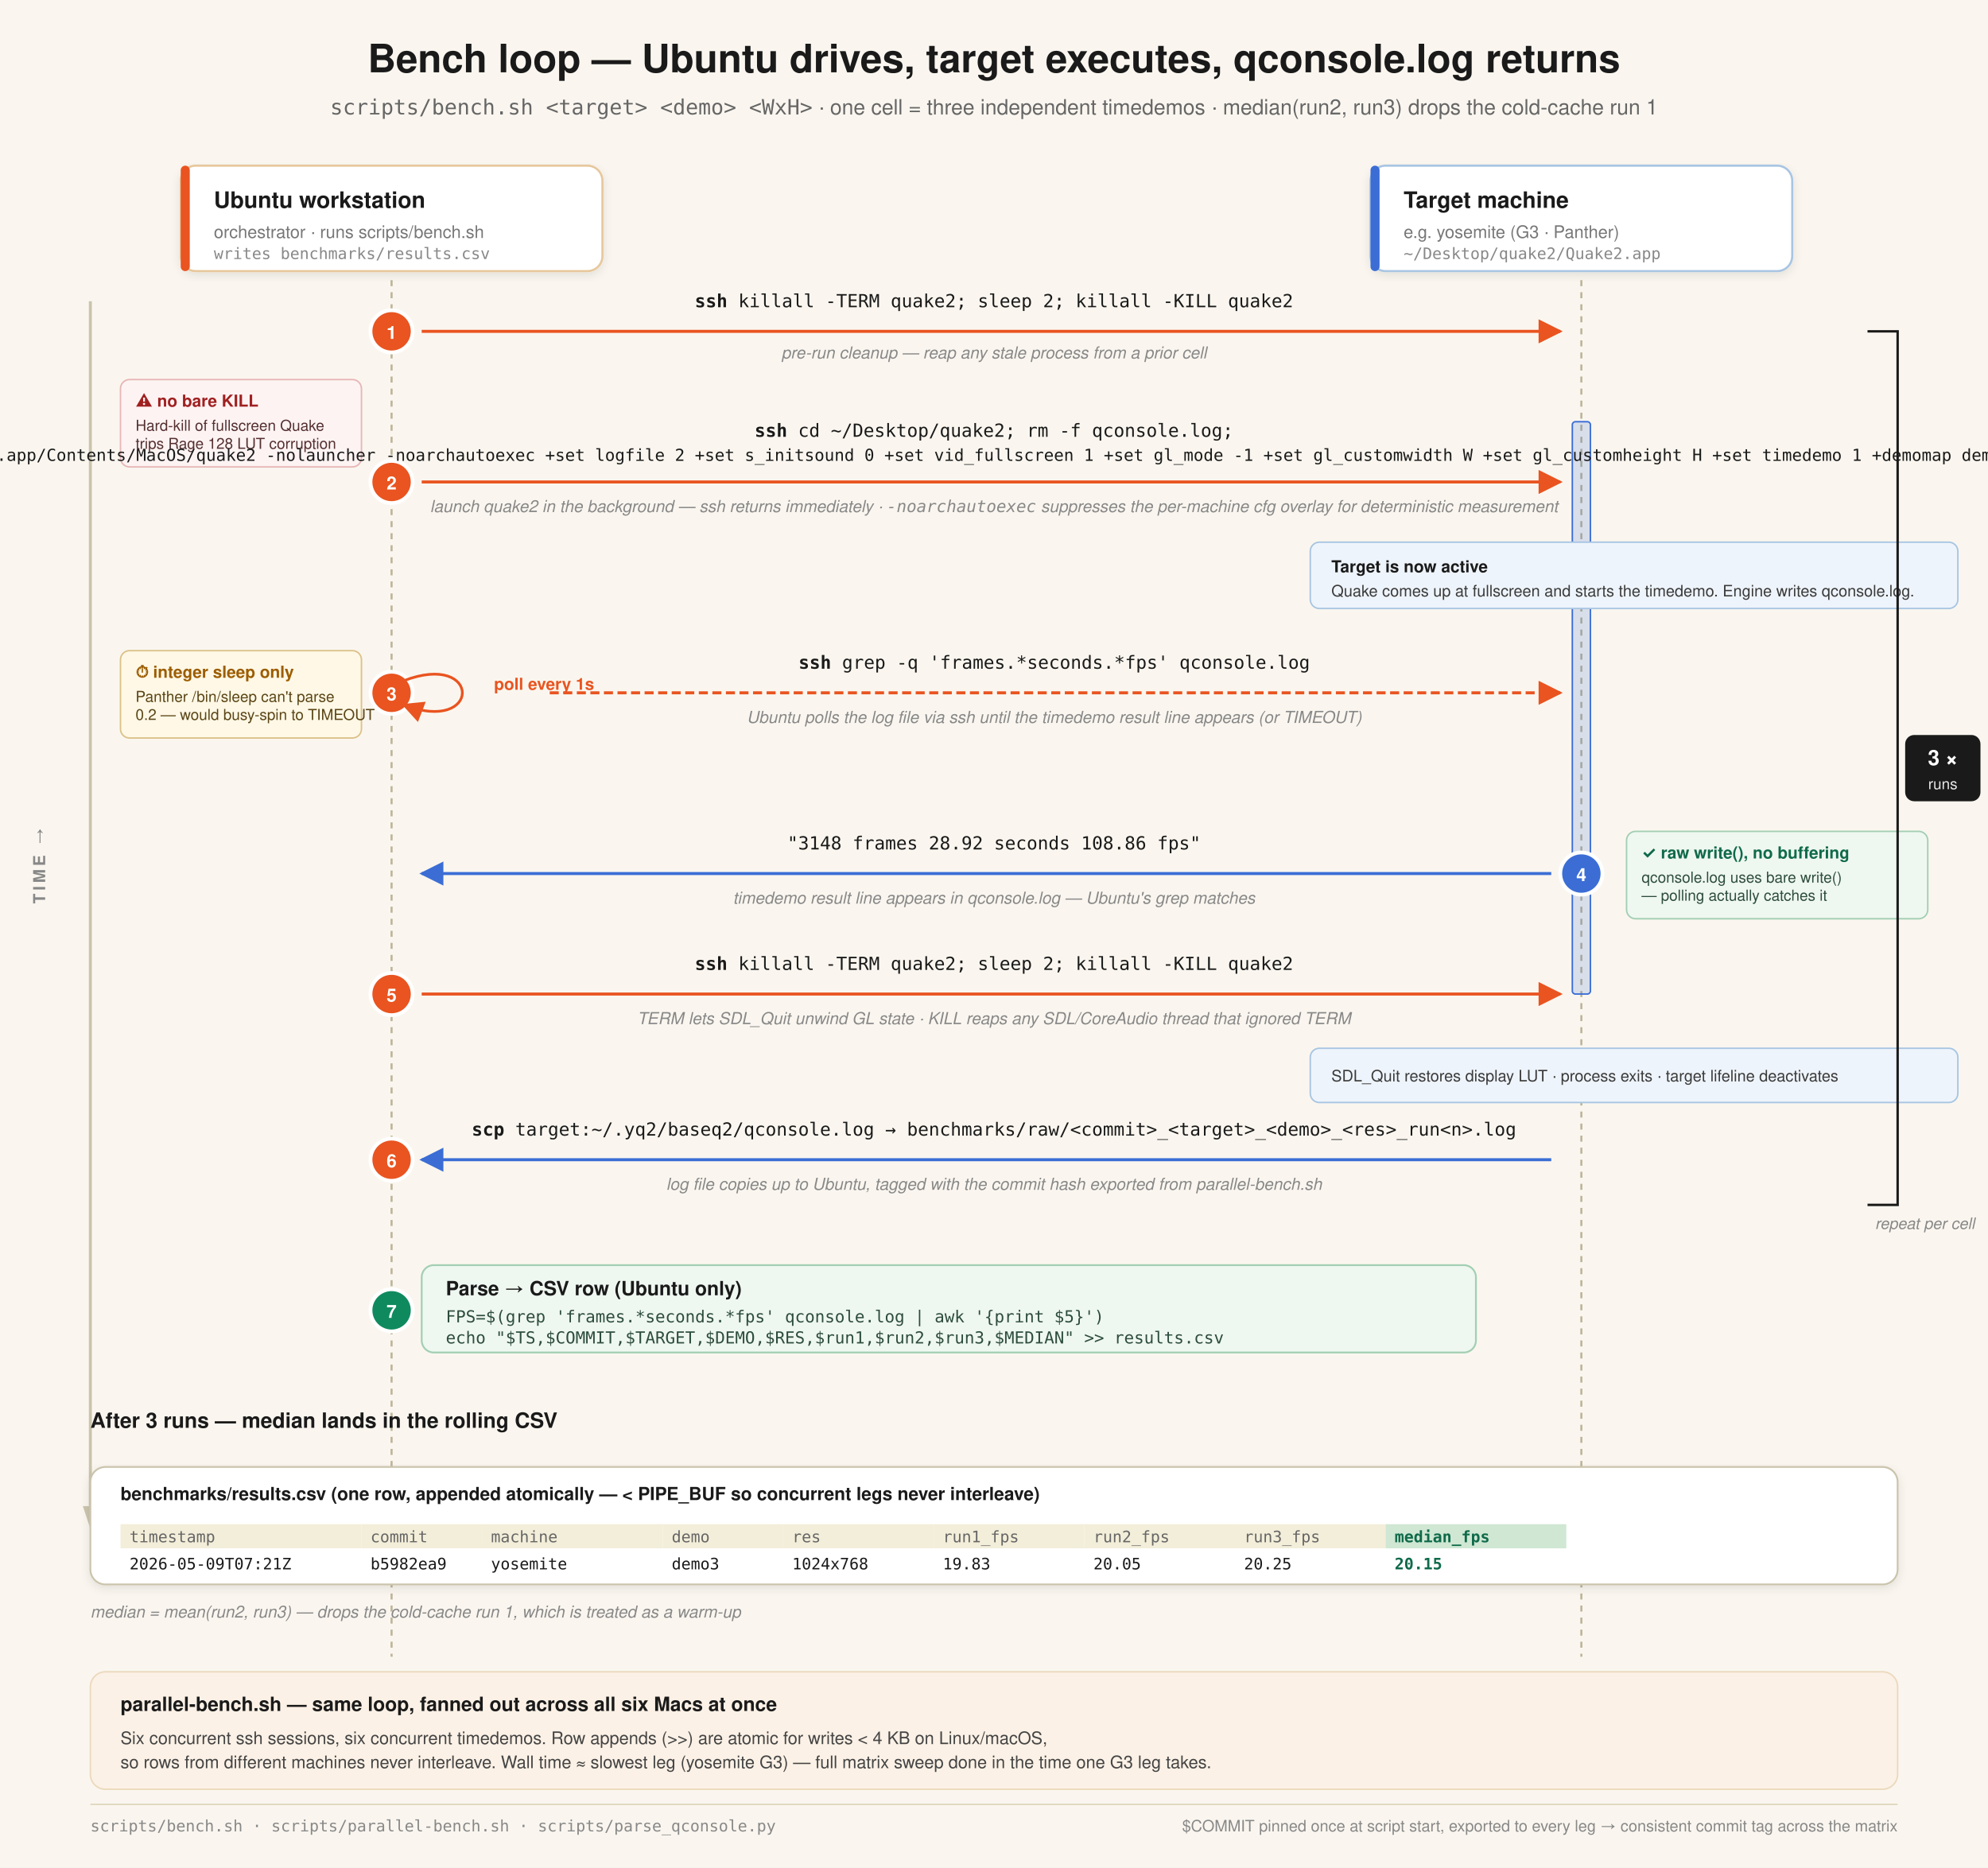
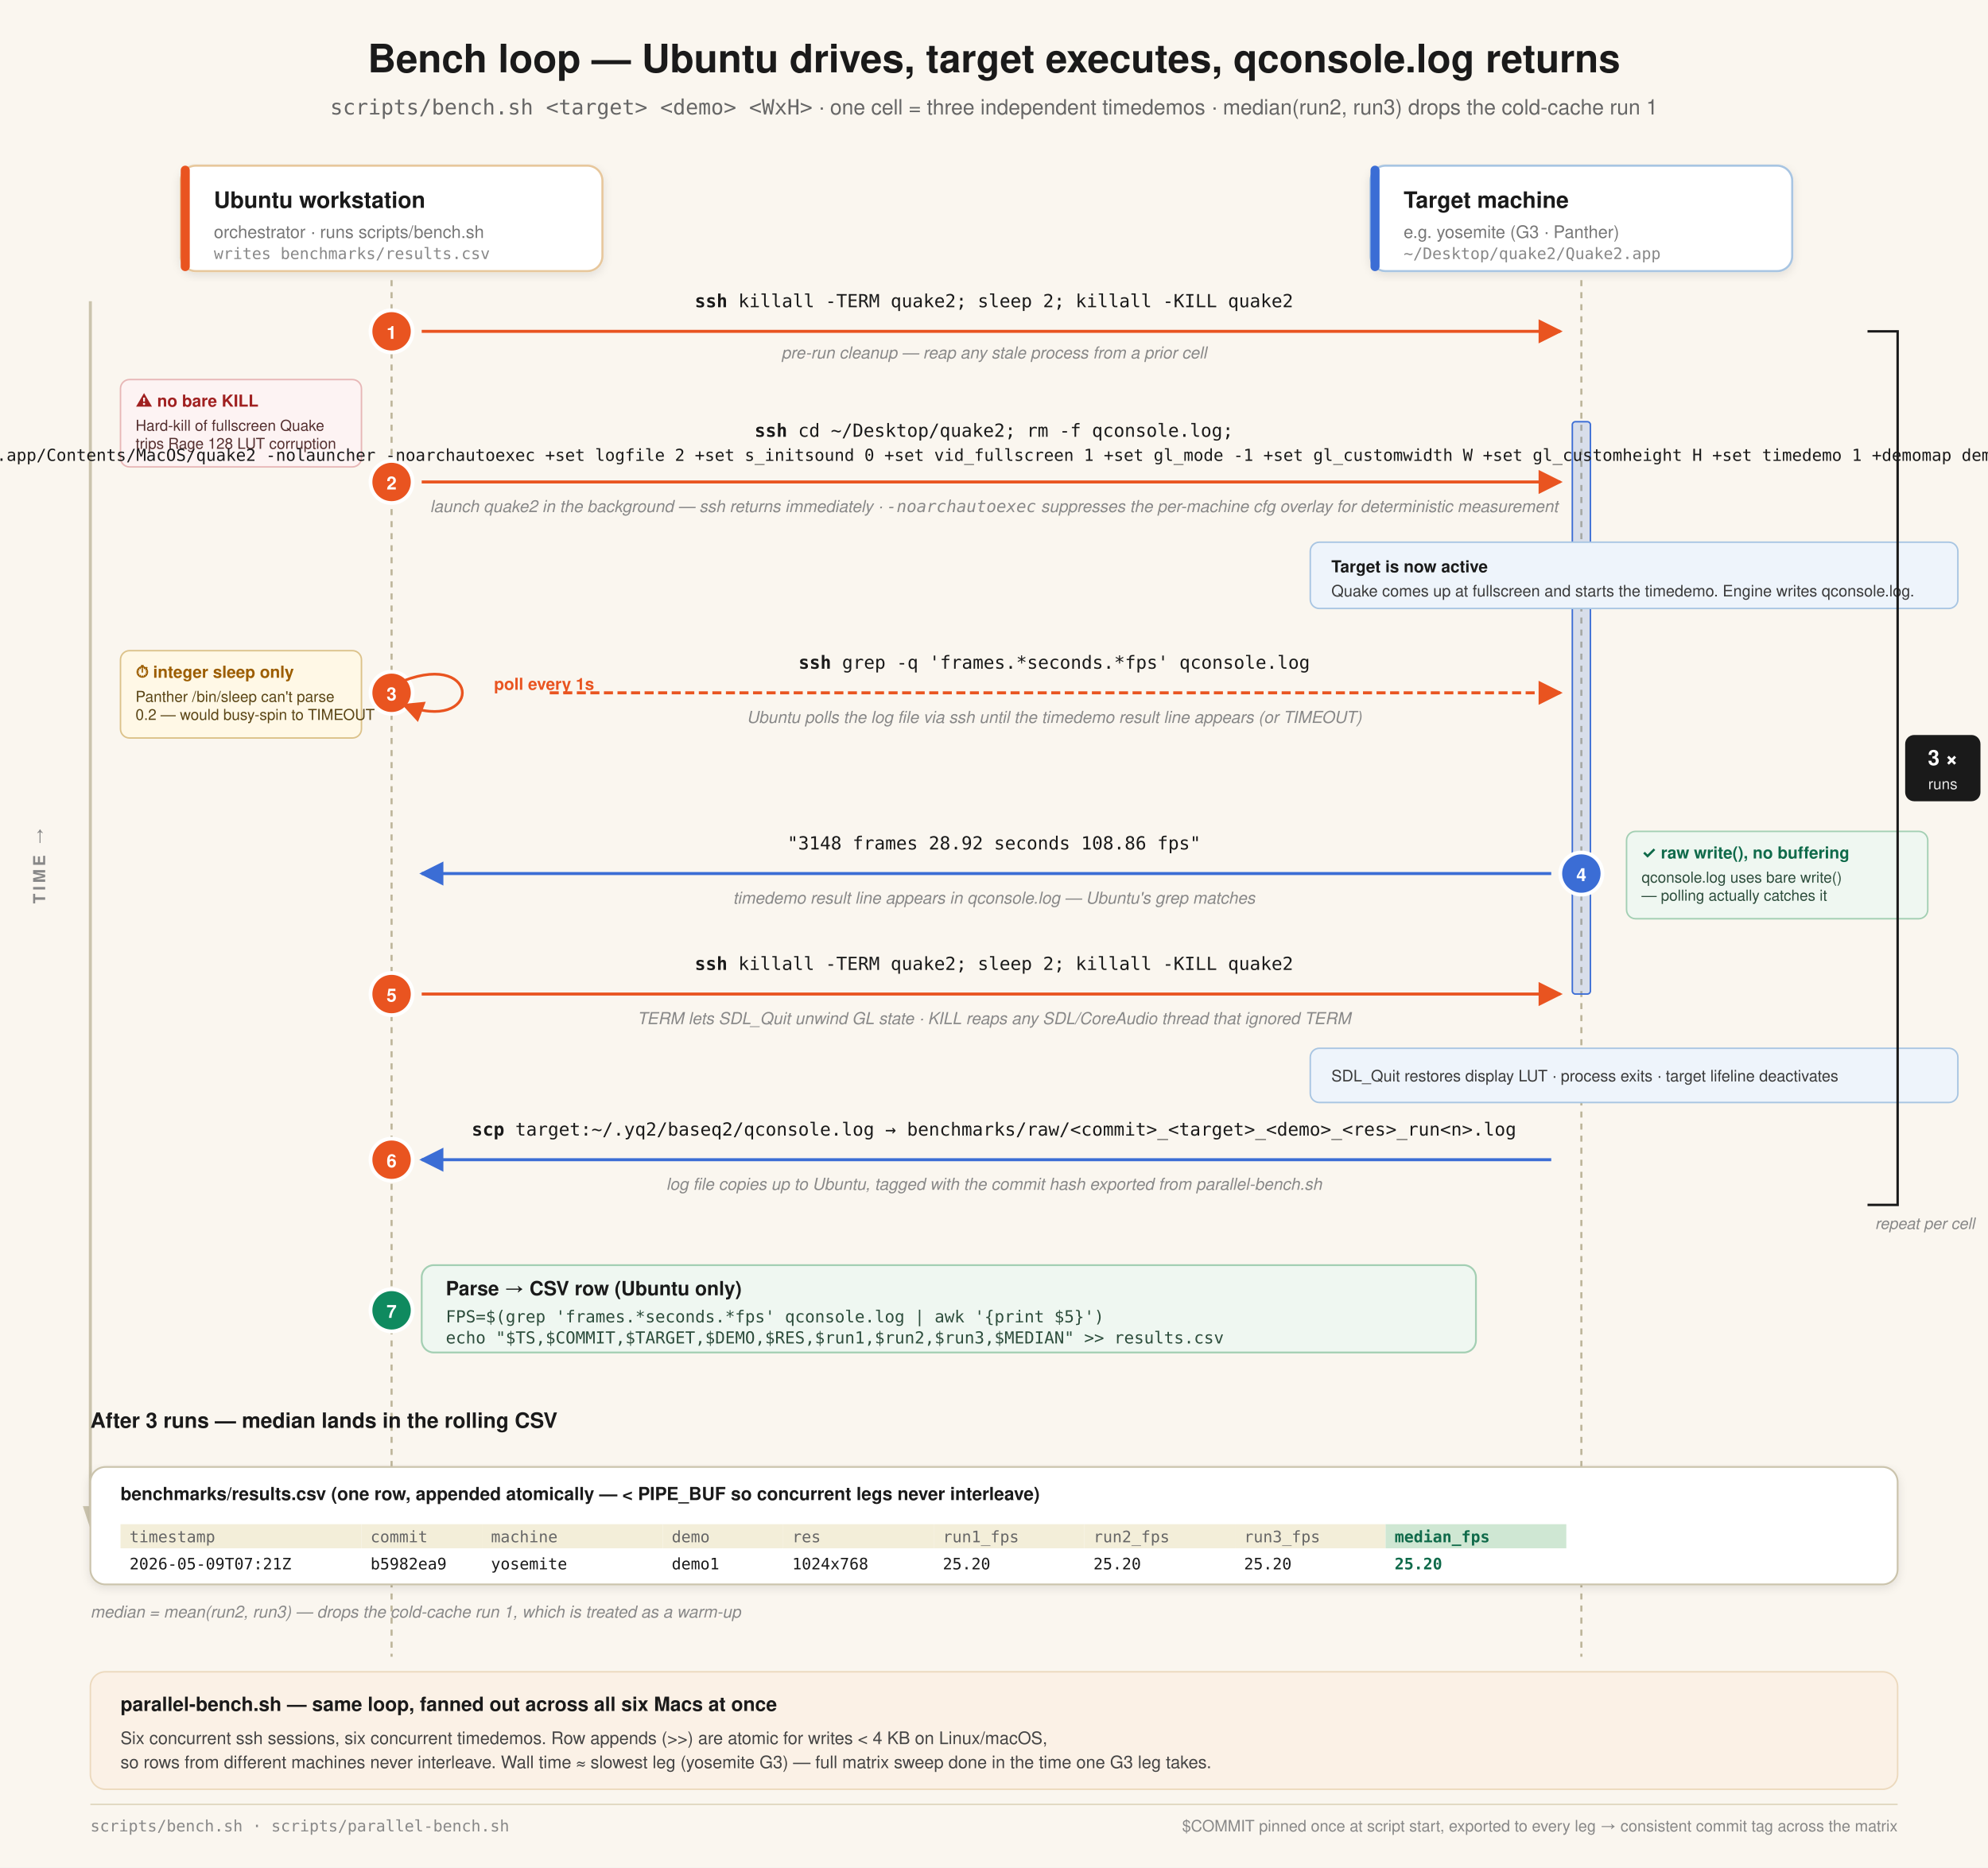
<svg xmlns="http://www.w3.org/2000/svg" viewBox="0 0 1320 1240" font-family="-apple-system, system-ui, 'Segoe UI', Helvetica, Arial, sans-serif">
  <defs>
    <marker id="bl-orange" viewBox="0 0 10 10" refX="9" refY="5" markerWidth="8" markerHeight="8" orient="auto-start-reverse">
      <path d="M 0 0 L 10 5 L 0 10 z" fill="#e95420" />
    </marker>
    <marker id="bl-blue" viewBox="0 0 10 10" refX="9" refY="5" markerWidth="8" markerHeight="8" orient="auto-start-reverse">
      <path d="M 0 0 L 10 5 L 0 10 z" fill="#3b6dd5" />
    </marker>
    <marker id="bl-green" viewBox="0 0 10 10" refX="9" refY="5" markerWidth="8" markerHeight="8" orient="auto-start-reverse">
      <path d="M 0 0 L 10 5 L 0 10 z" fill="#0f8a5f" />
    </marker>
    <marker id="bl-ink" viewBox="0 0 10 10" refX="9" refY="5" markerWidth="7" markerHeight="7" orient="auto-start-reverse">
      <path d="M 0 0 L 10 5 L 0 10 z" fill="#3a3a3a" />
    </marker>
    <filter id="bl-shadow" x="-5%" y="-5%" width="110%" height="115%">
      <feDropShadow dx="0" dy="2" stdDeviation="3" flood-opacity="0.10" />
    </filter>
  </defs>
  <rect width="1320" height="1240" fill="#faf6ef" />
  <text x="660" y="48" text-anchor="middle" font-size="26" font-weight="700" fill="#1a1a1a">Bench loop — Ubuntu drives, target executes, qconsole.log returns</text>
  <text x="660" y="76" text-anchor="middle" font-size="14" fill="#666">
    <tspan font-family="ui-monospace, Menlo, Consolas, monospace">scripts/bench.sh &lt;target&gt; &lt;demo&gt; &lt;WxH&gt;</tspan> · one cell = three independent timedemos · median(run2, run3) drops the cold-cache run 1</text>
  <g transform="translate(120, 110)">
    <rect x="0" y="0" width="280" height="70" rx="10" fill="#ffffff" stroke="#e7c79c" stroke-width="1.4" filter="url(#bl-shadow)" />
    <rect x="0" y="0" width="6" height="70" rx="3" fill="#e95420" />
    <text x="22" y="28" font-size="15" font-weight="700" fill="#1a1a1a">Ubuntu workstation</text>
    <text x="22" y="48" font-size="11.5" fill="#777">orchestrator · runs scripts/bench.sh</text>
    <text x="22" y="62" font-family="ui-monospace, Menlo, Consolas, monospace" font-size="10.5" fill="#888">writes benchmarks/results.csv</text>
  </g>
  <g transform="translate(910, 110)">
    <rect x="0" y="0" width="280" height="70" rx="10" fill="#ffffff" stroke="#a8c5e2" stroke-width="1.4" filter="url(#bl-shadow)" />
    <rect x="0" y="0" width="6" height="70" rx="3" fill="#3b6dd5" />
    <text x="22" y="28" font-size="15" font-weight="700" fill="#1a1a1a">Target machine</text>
    <text x="22" y="48" font-size="11.5" fill="#777">e.g. yosemite (G3 · Panther)</text>
    <text x="22" y="62" font-family="ui-monospace, Menlo, Consolas, monospace" font-size="10.5" fill="#888">~/Desktop/quake2/Quake2.app</text>
  </g>
  <g stroke="#bdb59a" stroke-width="1.4" stroke-dasharray="4 4">
    <line x1="260" y1="186" x2="260" y2="1100" />
    <line x1="1050" y1="186" x2="1050" y2="1100" />
  </g>
  <g transform="translate(60, 200)">
    <line x1="0" y1="0" x2="0" y2="800" stroke="#cbc4ad" stroke-width="2" />
    <path d="M -5 800 L 0 815 L 5 800 z" fill="#cbc4ad" />
    <text x="-30" y="400" font-size="11" font-weight="600" fill="#888" letter-spacing="2" transform="rotate(-90, -30, 400)">TIME →</text>
  </g>
  <rect x="1044" y="280" width="12" height="380" rx="2" fill="#3b6dd5" opacity="0.18" />
  <rect x="1044" y="280" width="12" height="380" rx="2" fill="none" stroke="#3b6dd5" stroke-width="1" />
  <g transform="translate(0, 220)">
    <circle cx="260" cy="0" r="14" fill="#e95420" stroke="#fff" stroke-width="2.5" />
    <text x="260" y="5" text-anchor="middle" font-size="12" font-weight="700" fill="#fff">1</text>
    <line x1="280" y1="0" x2="1036" y2="0" stroke="#e95420" stroke-width="2" marker-end="url(#bl-orange)" />
    <text x="660" y="-16" text-anchor="middle" font-family="ui-monospace, Menlo, Consolas, monospace" font-size="12" fill="#1a1a1a">
      <tspan font-weight="700">ssh</tspan>  killall -TERM quake2; sleep 2; killall -KILL quake2</text>
    <text x="660" y="18" text-anchor="middle" font-size="11" fill="#888" font-style="italic">pre-run cleanup — reap any stale process from a prior cell</text>
  </g>
  <g transform="translate(80, 252)">
    <rect x="0" y="0" width="160" height="58" rx="6" fill="#fdf3f3" stroke="#e7b6b6" stroke-width="1" />
    <text x="10" y="18" font-size="11" font-weight="700" fill="#a02020">⚠ no bare KILL</text>
    <text x="10" y="34" font-size="10" fill="#553030">Hard-kill of fullscreen Quake</text>
    <text x="10" y="46" font-size="10" fill="#553030">trips Rage 128 LUT corruption</text>
  </g>
  <g transform="translate(0, 320)">
    <circle cx="260" cy="0" r="14" fill="#e95420" stroke="#fff" stroke-width="2.5" />
    <text x="260" y="5" text-anchor="middle" font-size="12" font-weight="700" fill="#fff">2</text>
    <line x1="280" y1="0" x2="1036" y2="0" stroke="#e95420" stroke-width="2" marker-end="url(#bl-orange)" />
    <text x="660" y="-30" text-anchor="middle" font-family="ui-monospace, Menlo, Consolas, monospace" font-size="12" fill="#1a1a1a">
      <tspan font-weight="700">ssh</tspan>  cd ~/Desktop/quake2; rm -f qconsole.log;</text>
    <text x="660" y="-14" text-anchor="middle" font-family="ui-monospace, Menlo, Consolas, monospace" font-size="11" fill="#1a1a1a">./Quake2.app/Contents/MacOS/quake2 -nolauncher -noarchautoexec +set logfile 2 +set s_initsound 0 +set vid_fullscreen 1 +set gl_mode -1 +set gl_customwidth W +set gl_customheight H +set timedemo 1 +demomap demoN.dm2 &amp;</text>
    <text x="660" y="20" text-anchor="middle" font-size="11" fill="#888" font-style="italic">launch quake2 in the background — ssh returns immediately · <tspan font-family="ui-monospace, Menlo, Consolas, monospace">-noarchautoexec</tspan> suppresses the per-machine cfg overlay for deterministic measurement</text>
  </g>
  <g transform="translate(870, 360)">
    <rect x="0" y="0" width="430" height="44" rx="6" fill="#eef4fb" stroke="#a8c5e2" stroke-width="1" />
    <text x="14" y="20" font-size="11" font-weight="700" fill="#1a1a1a">Target is now active</text>
    <text x="14" y="36" font-size="10.5" fill="#3a3a3a">Quake comes up at fullscreen and starts the timedemo. Engine writes qconsole.log.</text>
  </g>
  <g transform="translate(0, 460)">
    <circle cx="260" cy="0" r="14" fill="#e95420" stroke="#fff" stroke-width="2.5" />
    <text x="260" y="5" text-anchor="middle" font-size="12" font-weight="700" fill="#fff">3</text>
    <path d="M 268 -8 C 320 -28 320 28 268 8" stroke="#e95420" stroke-width="1.8" fill="none" marker-end="url(#bl-orange)" />
    <text x="328" y="-2" font-size="11" font-weight="700" fill="#e95420">poll every 1s</text>
    <line x1="365" y1="0" x2="1036" y2="0" stroke="#e95420" stroke-width="2" stroke-dasharray="6 3" marker-end="url(#bl-orange)" />
    <text x="700" y="-16" text-anchor="middle" font-family="ui-monospace, Menlo, Consolas, monospace" font-size="12" fill="#1a1a1a">
      <tspan font-weight="700">ssh</tspan>  grep -q 'frames.*seconds.*fps' qconsole.log</text>
    <text x="700" y="20" text-anchor="middle" font-size="11" fill="#888" font-style="italic">Ubuntu polls the log file via ssh until the timedemo result line appears (or TIMEOUT)</text>
  </g>
  <g transform="translate(80, 432)">
    <rect x="0" y="0" width="160" height="58" rx="6" fill="#fff8e6" stroke="#dcc28a" stroke-width="1" />
    <text x="10" y="18" font-size="11" font-weight="700" fill="#9c5d00">⏱ integer sleep only</text>
    <text x="10" y="34" font-size="10" fill="#5a4515">Panther /bin/sleep can't parse</text>
    <text x="10" y="46" font-size="10" fill="#5a4515">0.2 — would busy-spin to TIMEOUT</text>
  </g>
  <g transform="translate(0, 580)">
    <circle cx="1050" cy="0" r="14" fill="#3b6dd5" stroke="#fff" stroke-width="2.5" />
    <text x="1050" y="5" text-anchor="middle" font-size="12" font-weight="700" fill="#fff">4</text>
    <line x1="1030" y1="0" x2="280" y2="0" stroke="#3b6dd5" stroke-width="2" marker-end="url(#bl-blue)" />
    <text x="660" y="-16" text-anchor="middle" font-family="ui-monospace, Menlo, Consolas, monospace" font-size="12" fill="#1a1a1a">"3148 frames 28.92 seconds 108.86 fps"</text>
    <text x="660" y="20" text-anchor="middle" font-size="11" fill="#888" font-style="italic">timedemo result line appears in qconsole.log — Ubuntu's grep matches</text>
  </g>
  <g transform="translate(1080, 552)">
    <rect x="0" y="0" width="200" height="58" rx="6" fill="#eff7f1" stroke="#a3cfb3" stroke-width="1" />
    <text x="10" y="18" font-size="11" font-weight="700" fill="#0f6a4a">✓ raw write(), no buffering</text>
    <text x="10" y="34" font-size="10" fill="#2d4d3c">qconsole.log uses bare write()</text>
    <text x="10" y="46" font-size="10" fill="#2d4d3c">— polling actually catches it</text>
  </g>
  <g transform="translate(0, 660)">
    <circle cx="260" cy="0" r="14" fill="#e95420" stroke="#fff" stroke-width="2.5" />
    <text x="260" y="5" text-anchor="middle" font-size="12" font-weight="700" fill="#fff">5</text>
    <line x1="280" y1="0" x2="1036" y2="0" stroke="#e95420" stroke-width="2" marker-end="url(#bl-orange)" />
    <text x="660" y="-16" text-anchor="middle" font-family="ui-monospace, Menlo, Consolas, monospace" font-size="12" fill="#1a1a1a">
      <tspan font-weight="700">ssh</tspan>  killall -TERM quake2; sleep 2; killall -KILL quake2</text>
    <text x="660" y="20" text-anchor="middle" font-size="11" fill="#888" font-style="italic">TERM lets SDL_Quit unwind GL state · KILL reaps any SDL/CoreAudio thread that ignored TERM</text>
  </g>
  <g transform="translate(870, 696)">
    <rect x="0" y="0" width="430" height="36" rx="6" fill="#eef4fb" stroke="#a8c5e2" stroke-width="1" />
    <text x="14" y="22" font-size="10.5" fill="#3a3a3a">SDL_Quit restores display LUT · process exits · target lifeline deactivates</text>
  </g>
  <g transform="translate(0, 770)">
    <circle cx="260" cy="0" r="14" fill="#e95420" stroke="#fff" stroke-width="2.5" />
    <text x="260" y="5" text-anchor="middle" font-size="12" font-weight="700" fill="#fff">6</text>
    <line x1="1030" y1="0" x2="280" y2="0" stroke="#3b6dd5" stroke-width="2" marker-end="url(#bl-blue)" />
    <text x="660" y="-16" text-anchor="middle" font-family="ui-monospace, Menlo, Consolas, monospace" font-size="12" fill="#1a1a1a">
      <tspan font-weight="700">scp</tspan>  target:~/.yq2/baseq2/qconsole.log  →  benchmarks/raw/&lt;commit&gt;_&lt;target&gt;_&lt;demo&gt;_&lt;res&gt;_run&lt;n&gt;.log</text>
    <text x="660" y="20" text-anchor="middle" font-size="11" fill="#888" font-style="italic">log file copies up to Ubuntu, tagged with the commit hash exported from parallel-bench.sh</text>
  </g>
  <g transform="translate(0, 870)">
    <circle cx="260" cy="0" r="14" fill="#0f8a5f" stroke="#fff" stroke-width="2.5" />
    <text x="260" y="5" text-anchor="middle" font-size="12" font-weight="700" fill="#fff">7</text>
    <rect x="280" y="-30" width="700" height="58" rx="8" fill="#eff7f1" stroke="#a3cfb3" stroke-width="1.2" />
    <text x="296" y="-10" font-size="13" font-weight="700" fill="#1a1a1a">Parse → CSV row (Ubuntu only)</text>
    <g font-family="ui-monospace, Menlo, Consolas, monospace" font-size="11" fill="#2d4d3c">
      <text x="296" y="8">FPS=$(grep 'frames.*seconds.*fps' qconsole.log | awk '{print $5}')</text>
      <text x="296" y="22">echo "$TS,$COMMIT,$TARGET,$DEMO,$RES,$run1,$run2,$run3,$MEDIAN" &gt;&gt; results.csv</text>
    </g>
  </g>
  <g stroke="#1a1a1a" stroke-width="1.6" fill="none">
    <path d="M 1240 220 L 1260 220 L 1260 800 L 1240 800" />
  </g>
  <g transform="translate(1265, 510)">
    <rect x="0" y="-22" width="50" height="44" rx="6" fill="#1a1a1a" />
    <text x="25" y="-2" text-anchor="middle" font-size="14" font-weight="700" fill="#fff">3 ×</text>
    <text x="25" y="14" text-anchor="middle" font-size="10" fill="#e7e7e7">runs</text>
  </g>
  <text x="1245" y="816" font-size="10.5" fill="#888" font-style="italic">repeat per cell</text>
  <g transform="translate(60, 950)">
    <text x="0" y="-2" font-size="14" font-weight="700" fill="#1a1a1a">After 3 runs — median lands in the rolling CSV</text>
    <g transform="translate(0, 24)">
      <rect x="0" y="0" width="1200" height="78" rx="10" fill="#ffffff" stroke="#cbc4ad" stroke-width="1.2" filter="url(#bl-shadow)" />
      <text x="20" y="22" font-size="12" font-weight="700" fill="#1a1a1a">benchmarks/results.csv  (one row, appended atomically — &lt; PIPE_BUF so concurrent legs never interleave)</text>
      <g font-family="ui-monospace, Menlo, Consolas, monospace" font-size="10.5">
        <g transform="translate(20, 38)">
          <rect x="0" y="0" width="160" height="16" fill="#f3eed9" />
          <text x="6" y="12" fill="#666">timestamp</text>
          <rect x="160" y="0" width="80" height="16" fill="#f3eed9" />
          <text x="166" y="12" fill="#666">commit</text>
          <rect x="240" y="0" width="120" height="16" fill="#f3eed9" />
          <text x="246" y="12" fill="#666">machine</text>
          <rect x="360" y="0" width="80" height="16" fill="#f3eed9" />
          <text x="366" y="12" fill="#666">demo</text>
          <rect x="440" y="0" width="100" height="16" fill="#f3eed9" />
          <text x="446" y="12" fill="#666">res</text>
          <rect x="540" y="0" width="100" height="16" fill="#f3eed9" />
          <text x="546" y="12" fill="#666">run1_fps</text>
          <rect x="640" y="0" width="100" height="16" fill="#f3eed9" />
          <text x="646" y="12" fill="#666">run2_fps</text>
          <rect x="740" y="0" width="100" height="16" fill="#f3eed9" />
          <text x="746" y="12" fill="#666">run3_fps</text>
          <rect x="840" y="0" width="120" height="16" fill="#cfe7d3" />
          <text x="846" y="12" fill="#0f6a4a" font-weight="700">median_fps</text>
        </g>
        <g transform="translate(20, 56)" fill="#1a1a1a">
          <text x="6" y="12">2026-05-09T07:21Z</text>
          <text x="166" y="12">b5982ea9</text>
          <text x="246" y="12">yosemite</text>
-           <text x="366" y="12">demo3</text>
+           <text x="366" y="12">demo1</text>
          <text x="446" y="12">1024x768</text>
-           <text x="546" y="12">19.83</text>
-           <text x="646" y="12">20.05</text>
-           <text x="746" y="12">20.25</text>
-           <text x="846" y="12" fill="#0f6a4a" font-weight="700">20.15</text>
+           <text x="546" y="12">25.20</text>
+           <text x="646" y="12">25.20</text>
+           <text x="746" y="12">25.20</text>
+           <text x="846" y="12" fill="#0f6a4a" font-weight="700">25.20</text>
        </g>
      </g>
    </g>
    <text x="0" y="124" font-size="11" fill="#888" font-style="italic">median = mean(run2, run3) — drops the cold-cache run 1, which is treated as a warm-up</text>
  </g>
  <g transform="translate(60, 1110)">
    <rect x="0" y="0" width="1200" height="78" rx="10" fill="#fbf1e6" stroke="#ecd9bd" stroke-width="1" />
    <text x="20" y="26" font-size="13" font-weight="700" fill="#1a1a1a">parallel-bench.sh — same loop, fanned out across all six Macs at once</text>
    <text x="20" y="48" font-size="11.5" fill="#444">Six concurrent ssh sessions, six concurrent timedemos. Row appends (&gt;&gt;) are atomic for writes &lt; 4 KB on Linux/macOS,</text>
    <text x="20" y="64" font-size="11.5" fill="#444">so rows from different machines never interleave. Wall time ≈ slowest leg (yosemite G3) — full matrix sweep done in the time one G3 leg takes.</text>
  </g>
  <g transform="translate(60, 1212)">
    <line x1="0" y1="-14" x2="1200" y2="-14" stroke="#e0d8c0" stroke-width="1" />
-     <text x="0" y="4" font-family="ui-monospace, Menlo, Consolas, monospace" font-size="10.5" fill="#888">scripts/bench.sh · scripts/parallel-bench.sh · scripts/parse_qconsole.py</text>
+     <text x="0" y="4" font-family="ui-monospace, Menlo, Consolas, monospace" font-size="10.5" fill="#888">scripts/bench.sh · scripts/parallel-bench.sh</text>
    <text x="1200" y="4" text-anchor="end" font-size="10.5" fill="#888">$COMMIT pinned once at script start, exported to every leg → consistent commit tag across the matrix</text>
  </g>
</svg>
